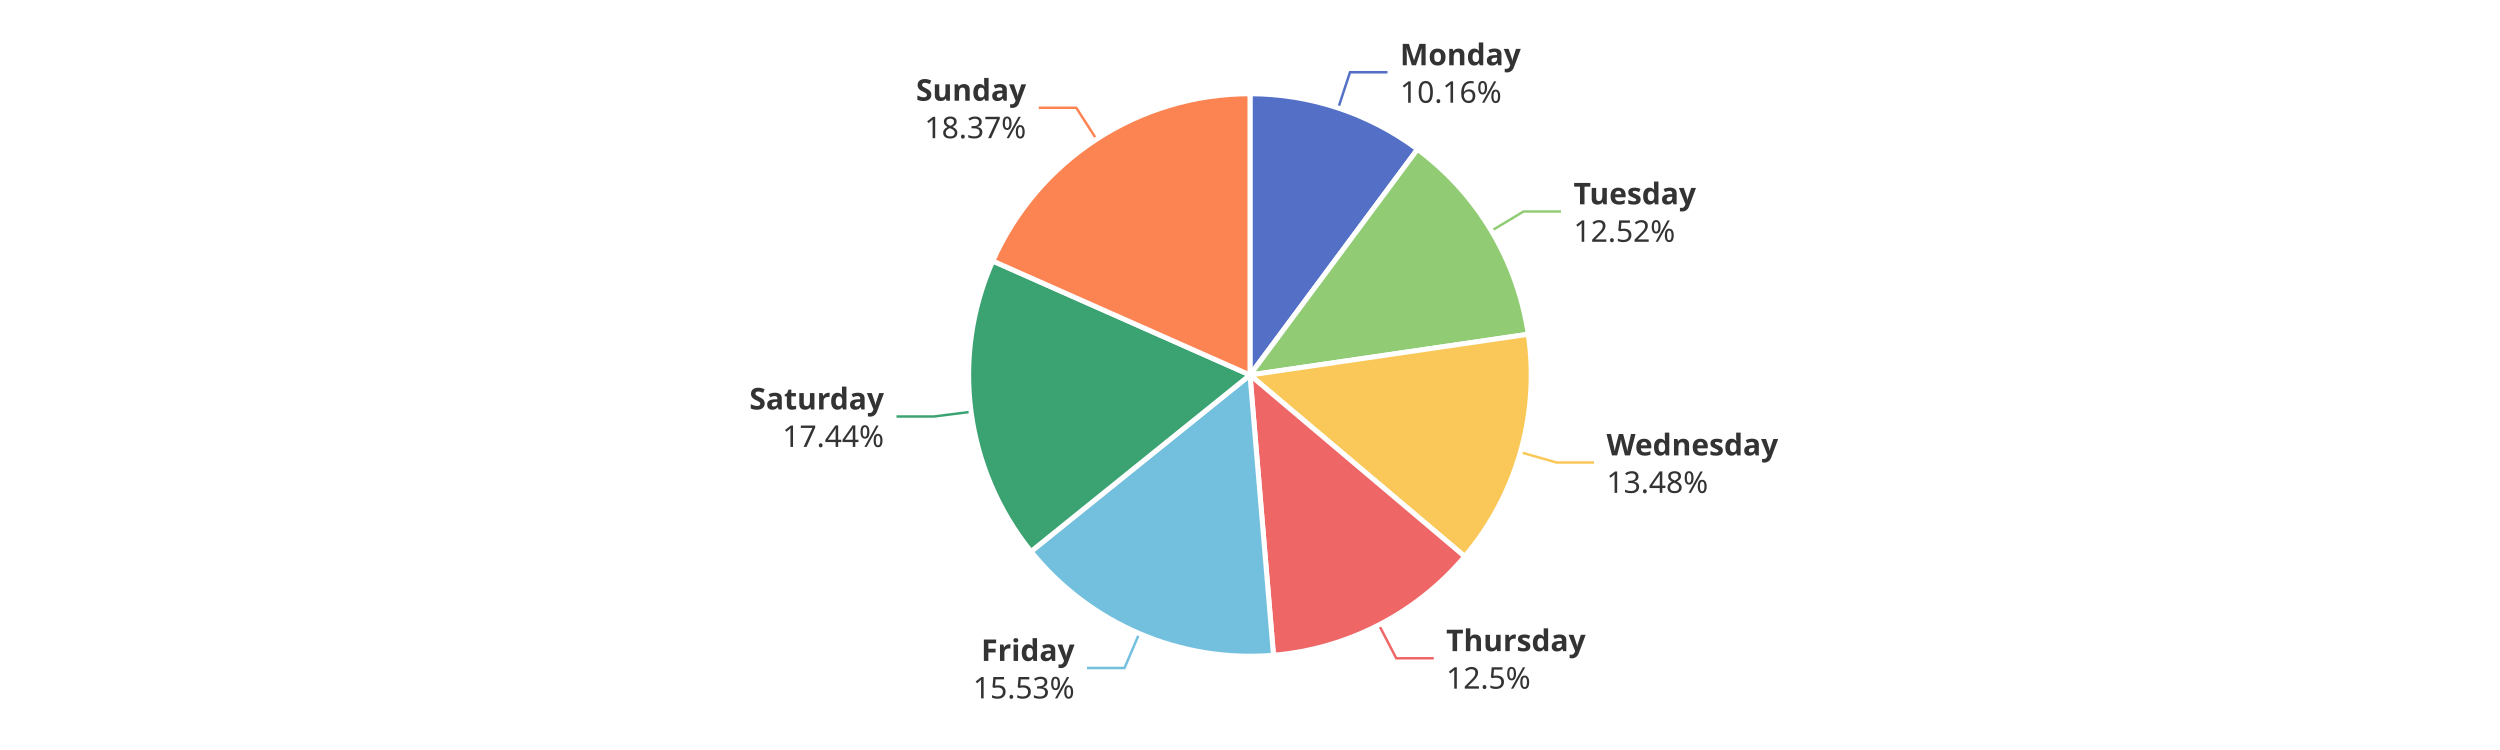
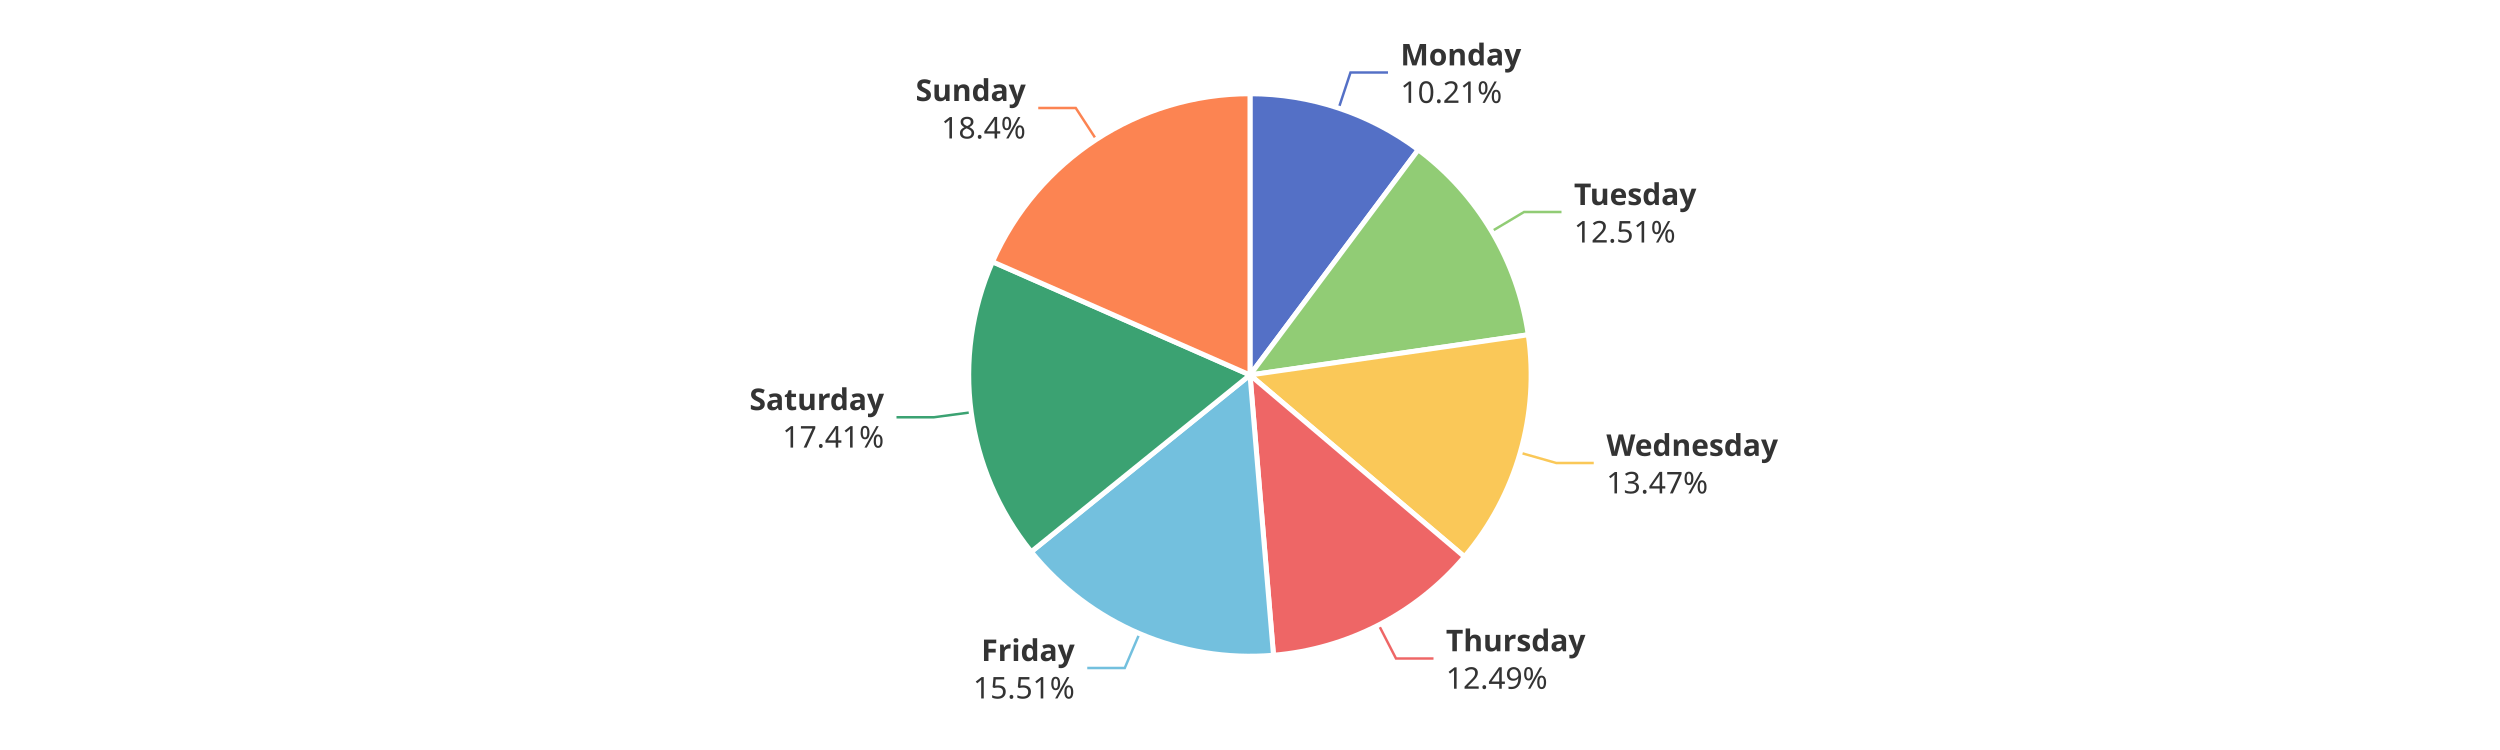
<svg xmlns="http://www.w3.org/2000/svg" width="1000" height="300" version="1.1" baseProfile="full" viewBox="0 0 1000 300">
  <rect width="1000" height="300" x="0" y="0" id="0" fill="#ffffff" />
-   <polyline points="535.3 43.2 540 28.9 555 28.9" fill="none" stroke="#5470c6" />
-   <polyline points="596.6 92.3 609.4 84.6 624.4 84.6" fill="none" stroke="#91cc75" />
-   <polyline points="608.2 180.9 622.6 185 637.6 185" fill="none" stroke="#fac858" />
-   <polyline points="551.6 250 558.5 263.3 573.5 263.3" fill="none" stroke="#ee6666" />
-   <polyline points="455.7 253.4 449.8 267.2 434.8 267.2" fill="none" stroke="#73c0de" />
-   <polyline points="388.5 164.7 373.6 166.6 358.6 166.6" fill="none" stroke="#3ba272" />
-   <polyline points="438.6 55.7 430.5 43.1 415.5 43.1" fill="none" stroke="#fc8452" />
-   <path d="M500 37.5A112.5 112.5 0 0 1 567 59.7L500 150Z" fill="#5470c6" stroke="#fff" stroke-width="2" stroke-linejoin="round" />
-   <path d="M567 59.7A112.5 112.5 0 0 1 611.3 133.7L500 150Z" fill="#91cc75" stroke="#fff" stroke-width="2" stroke-linejoin="round" />
-   <path d="M611.3 133.7A112.5 112.5 0 0 1 585.9 222.6L500 150Z" fill="#fac858" stroke="#fff" stroke-width="2" stroke-linejoin="round" />
-   <path d="M585.9 222.6A112.5 112.5 0 0 1 509.4 262.1L500 150Z" fill="#ee6666" stroke="#fff" stroke-width="2" stroke-linejoin="round" />
-   <path d="M509.4 262.1A112.5 112.5 0 0 1 412.4 220.6L500 150Z" fill="#73c0de" stroke="#fff" stroke-width="2" stroke-linejoin="round" />
-   <path d="M412.4 220.6A112.5 112.5 0 0 1 397.1 104.4L500 150Z" fill="#3ba272" stroke="#fff" stroke-width="2" stroke-linejoin="round" />
-   <path d="M397.1 104.4A112.5 112.5 0 0 1 500 37.5L500 150Z" fill="#fc8452" stroke="#fff" stroke-width="2" stroke-linejoin="round" />
-   <path d="M0 -15l42.8 0l0 30l-42.8 0Z" transform="translate(560.0164 28.9424)" fill="none" />
-   <text dominant-baseline="central" text-anchor="start" style="font-size:12px;font-family:sans-serif;font-weight:bold;" y="-7.5" transform="translate(560.0164 28.9424)" fill="#333" stroke="rgb(255,255,255)" stroke-width="2" paint-order="stroke" stroke-miterlimit="2">Monday</text>
-   <text dominant-baseline="central" text-anchor="start" style="font-size:12px;font-family:sans-serif;" y="7.5" transform="translate(560.0164 28.9424)" fill="#333" stroke="rgb(255,255,255)" stroke-width="2" paint-order="stroke" stroke-miterlimit="2">10.16%</text>
-   <path d="M0 -15l46.2 0l0 30l-46.2 0Z" transform="translate(629.4305 84.569)" fill="none" />
-   <text dominant-baseline="central" text-anchor="start" style="font-size:12px;font-family:sans-serif;font-weight:bold;" y="-7.5" transform="translate(629.4305 84.569)" fill="#333" stroke="rgb(255,255,255)" stroke-width="2" paint-order="stroke" stroke-miterlimit="2">Tuesday</text>
-   <text dominant-baseline="central" text-anchor="start" style="font-size:12px;font-family:sans-serif;" y="7.5" transform="translate(629.4305 84.569)" fill="#333" stroke="rgb(255,255,255)" stroke-width="2" paint-order="stroke" stroke-miterlimit="2">12.52%</text>
-   <path d="M0 -15l63.6 0l0 30l-63.6 0Z" transform="translate(642.6018 185.0008)" fill="none" />
-   <text dominant-baseline="central" text-anchor="start" style="font-size:12px;font-family:sans-serif;font-weight:bold;" y="-7.5" transform="translate(642.6018 185.0008)" fill="#333" stroke="rgb(255,255,255)" stroke-width="2" paint-order="stroke" stroke-miterlimit="2">Wednesday</text>
-   <text dominant-baseline="central" text-anchor="start" style="font-size:12px;font-family:sans-serif;" y="7.5" transform="translate(642.6018 185.0008)" fill="#333" stroke="rgb(255,255,255)" stroke-width="2" paint-order="stroke" stroke-miterlimit="2">13.48%</text>
-   <path d="M0 -15l50.2 0l0 30l-50.2 0Z" transform="translate(578.4649 263.3054)" fill="none" />
-   <text dominant-baseline="central" text-anchor="start" style="font-size:12px;font-family:sans-serif;font-weight:bold;" y="-7.5" transform="translate(578.4649 263.3054)" fill="#333" stroke="rgb(255,255,255)" stroke-width="2" paint-order="stroke" stroke-miterlimit="2">Thursday</text>
-   <text dominant-baseline="central" text-anchor="start" style="font-size:12px;font-family:sans-serif;" y="7.5" transform="translate(578.4649 263.3054)" fill="#333" stroke="rgb(255,255,255)" stroke-width="2" paint-order="stroke" stroke-miterlimit="2">12.5%</text>
-   <path d="M-40.9 -15l40.9 0l0 30l-40.9 0Z" transform="translate(429.8325 267.2155)" fill="none" />
-   <text dominant-baseline="central" text-anchor="end" style="font-size:12px;font-family:sans-serif;font-weight:bold;" y="-7.5" transform="translate(429.8325 267.2155)" fill="#333" stroke="rgb(255,255,255)" stroke-width="2" paint-order="stroke" stroke-miterlimit="2">Friday</text>
-   <text dominant-baseline="central" text-anchor="end" style="font-size:12px;font-family:sans-serif;" y="7.5" transform="translate(429.8325 267.2155)" fill="#333" stroke="rgb(255,255,255)" stroke-width="2" paint-order="stroke" stroke-miterlimit="2">15.53%</text>
-   <path d="M-48.2 -15l48.2 0l0 30l-48.2 0Z" transform="translate(353.5877 166.6189)" fill="none" />
-   <text dominant-baseline="central" text-anchor="end" style="font-size:12px;font-family:sans-serif;font-weight:bold;" y="-7.5" transform="translate(353.5877 166.6189)" fill="#333" stroke="rgb(255,255,255)" stroke-width="2" paint-order="stroke" stroke-miterlimit="2">Saturday</text>
-   <text dominant-baseline="central" text-anchor="end" style="font-size:12px;font-family:sans-serif;" y="7.5" transform="translate(353.5877 166.6189)" fill="#333" stroke="rgb(255,255,255)" stroke-width="2" paint-order="stroke" stroke-miterlimit="2">17.44%</text>
-   <path d="M-40.9 -15l40.9 0l0 30l-40.9 0Z" transform="translate(410.4566 43.1357)" fill="none" />
-   <text dominant-baseline="central" text-anchor="end" style="font-size:12px;font-family:sans-serif;font-weight:bold;" y="-7.5" transform="translate(410.4566 43.1357)" fill="#333" stroke="rgb(255,255,255)" stroke-width="2" paint-order="stroke" stroke-miterlimit="2">Sunday</text>
-   <text dominant-baseline="central" text-anchor="end" style="font-size:12px;font-family:sans-serif;" y="7.5" transform="translate(410.4566 43.1357)" fill="#333" stroke="rgb(255,255,255)" stroke-width="2" paint-order="stroke" stroke-miterlimit="2">18.37%</text>
+   <polyline points="535.5 43.2 540.2 29 555.2 29" fill="none" stroke="#5470c6" />
+   <polyline points="596.7 92.5 609.6 84.8 624.6 84.8" fill="none" stroke="#91cc75" />
+   <polyline points="608.1 181.1 622.5 185.2 637.5 185.2" fill="none" stroke="#fac858" />
+   <polyline points="551.5 250 558.4 263.4 573.4 263.4" fill="none" stroke="#ee6666" />
+   <polyline points="455.8 253.4 449.9 267.2 434.9 267.2" fill="none" stroke="#73c0de" />
+   <polyline points="388.5 164.9 373.6 166.9 358.6 166.9" fill="none" stroke="#3ba272" />
+   <polyline points="438.5 55.8 430.3 43.2 415.3 43.2" fill="none" stroke="#fc8452" />
+   <path d="M500 37.5A112.5 112.5 0 0 1 567.3 59.9L500 150Z" fill="#5470c6" stroke="#fff" stroke-width="2" stroke-linejoin="round" />
+   <path d="M567.3 59.9A112.5 112.5 0 0 1 611.3 133.9L500 150Z" fill="#91cc75" stroke="#fff" stroke-width="2" stroke-linejoin="round" />
+   <path d="M611.3 133.9A112.5 112.5 0 0 1 585.8 222.7L500 150Z" fill="#fac858" stroke="#fff" stroke-width="2" stroke-linejoin="round" />
+   <path d="M585.8 222.7A112.5 112.5 0 0 1 509.4 262.1L500 150Z" fill="#ee6666" stroke="#fff" stroke-width="2" stroke-linejoin="round" />
+   <path d="M509.4 262.1A112.5 112.5 0 0 1 412.5 220.7L500 150Z" fill="#73c0de" stroke="#fff" stroke-width="2" stroke-linejoin="round" />
+   <path d="M412.5 220.7A112.5 112.5 0 0 1 397 104.7L500 150Z" fill="#3ba272" stroke="#fff" stroke-width="2" stroke-linejoin="round" />
+   <path d="M397 104.7A112.5 112.5 0 0 1 500 37.5L500 150Z" fill="#fc8452" stroke="#fff" stroke-width="2" stroke-linejoin="round" />
+   <path d="M0 -15l42.8 0l0 30l-42.8 0Z" transform="translate(560.1949 29.0016)" fill="none" />
+   <text dominant-baseline="central" text-anchor="start" style="font-size:12px;font-family:sans-serif;font-weight:bold;" y="-7.5" transform="translate(560.1949 29.0016)" fill="#333" stroke="rgb(255,255,255)" stroke-width="2" paint-order="stroke" stroke-miterlimit="2">Monday</text>
+   <text dominant-baseline="central" text-anchor="start" style="font-size:12px;font-family:sans-serif;" y="7.5" transform="translate(560.1949 29.0016)" fill="#333" stroke="rgb(255,255,255)" stroke-width="2" paint-order="stroke" stroke-miterlimit="2">10.21%</text>
+   <path d="M0 -15l46.2 0l0 30l-46.2 0Z" transform="translate(629.5949 84.8447)" fill="none" />
+   <text dominant-baseline="central" text-anchor="start" style="font-size:12px;font-family:sans-serif;font-weight:bold;" y="-7.5" transform="translate(629.5949 84.8447)" fill="#333" stroke="rgb(255,255,255)" stroke-width="2" paint-order="stroke" stroke-miterlimit="2">Tuesday</text>
+   <text dominant-baseline="central" text-anchor="start" style="font-size:12px;font-family:sans-serif;" y="7.5" transform="translate(629.5949 84.8447)" fill="#333" stroke="rgb(255,255,255)" stroke-width="2" paint-order="stroke" stroke-miterlimit="2">12.51%</text>
+   <path d="M0 -15l63.6 0l0 30l-63.6 0Z" transform="translate(642.544 185.2024)" fill="none" />
+   <text dominant-baseline="central" text-anchor="start" style="font-size:12px;font-family:sans-serif;font-weight:bold;" y="-7.5" transform="translate(642.544 185.2024)" fill="#333" stroke="rgb(255,255,255)" stroke-width="2" paint-order="stroke" stroke-miterlimit="2">Wednesday</text>
+   <text dominant-baseline="central" text-anchor="start" style="font-size:12px;font-family:sans-serif;" y="7.5" transform="translate(642.544 185.2024)" fill="#333" stroke="rgb(255,255,255)" stroke-width="2" paint-order="stroke" stroke-miterlimit="2">13.47%</text>
+   <path d="M0 -15l50.2 0l0 30l-50.2 0Z" transform="translate(578.3775 263.3504)" fill="none" />
+   <text dominant-baseline="central" text-anchor="start" style="font-size:12px;font-family:sans-serif;font-weight:bold;" y="-7.5" transform="translate(578.3775 263.3504)" fill="#333" stroke="rgb(255,255,255)" stroke-width="2" paint-order="stroke" stroke-miterlimit="2">Thursday</text>
+   <text dominant-baseline="central" text-anchor="start" style="font-size:12px;font-family:sans-serif;" y="7.5" transform="translate(578.3775 263.3504)" fill="#333" stroke="rgb(255,255,255)" stroke-width="2" paint-order="stroke" stroke-miterlimit="2">12.49%</text>
+   <path d="M-40.9 -15l40.9 0l0 30l-40.9 0Z" transform="translate(429.8835 267.2373)" fill="none" />
+   <text dominant-baseline="central" text-anchor="end" style="font-size:12px;font-family:sans-serif;font-weight:bold;" y="-7.5" transform="translate(429.8835 267.2373)" fill="#333" stroke="rgb(255,255,255)" stroke-width="2" paint-order="stroke" stroke-miterlimit="2">Friday</text>
+   <text dominant-baseline="central" text-anchor="end" style="font-size:12px;font-family:sans-serif;" y="7.5" transform="translate(429.8835 267.2373)" fill="#333" stroke="rgb(255,255,255)" stroke-width="2" paint-order="stroke" stroke-miterlimit="2">15.51%</text>
+   <path d="M-48.2 -15l48.2 0l0 30l-48.2 0Z" transform="translate(353.6213 166.872)" fill="none" />
+   <text dominant-baseline="central" text-anchor="end" style="font-size:12px;font-family:sans-serif;font-weight:bold;" y="-7.5" transform="translate(353.6213 166.872)" fill="#333" stroke="rgb(255,255,255)" stroke-width="2" paint-order="stroke" stroke-miterlimit="2">Saturday</text>
+   <text dominant-baseline="central" text-anchor="end" style="font-size:12px;font-family:sans-serif;" y="7.5" transform="translate(353.6213 166.872)" fill="#333" stroke="rgb(255,255,255)" stroke-width="2" paint-order="stroke" stroke-miterlimit="2">17.41%</text>
+   <path d="M-40.9 -15l40.9 0l0 30l-40.9 0Z" transform="translate(410.3074 43.233)" fill="none" />
+   <text dominant-baseline="central" text-anchor="end" style="font-size:12px;font-family:sans-serif;font-weight:bold;" y="-7.5" transform="translate(410.3074 43.233)" fill="#333" stroke="rgb(255,255,255)" stroke-width="2" paint-order="stroke" stroke-miterlimit="2">Sunday</text>
+   <text dominant-baseline="central" text-anchor="end" style="font-size:12px;font-family:sans-serif;" y="7.5" transform="translate(410.3074 43.233)" fill="#333" stroke="rgb(255,255,255)" stroke-width="2" paint-order="stroke" stroke-miterlimit="2">18.4%</text>
</svg>
